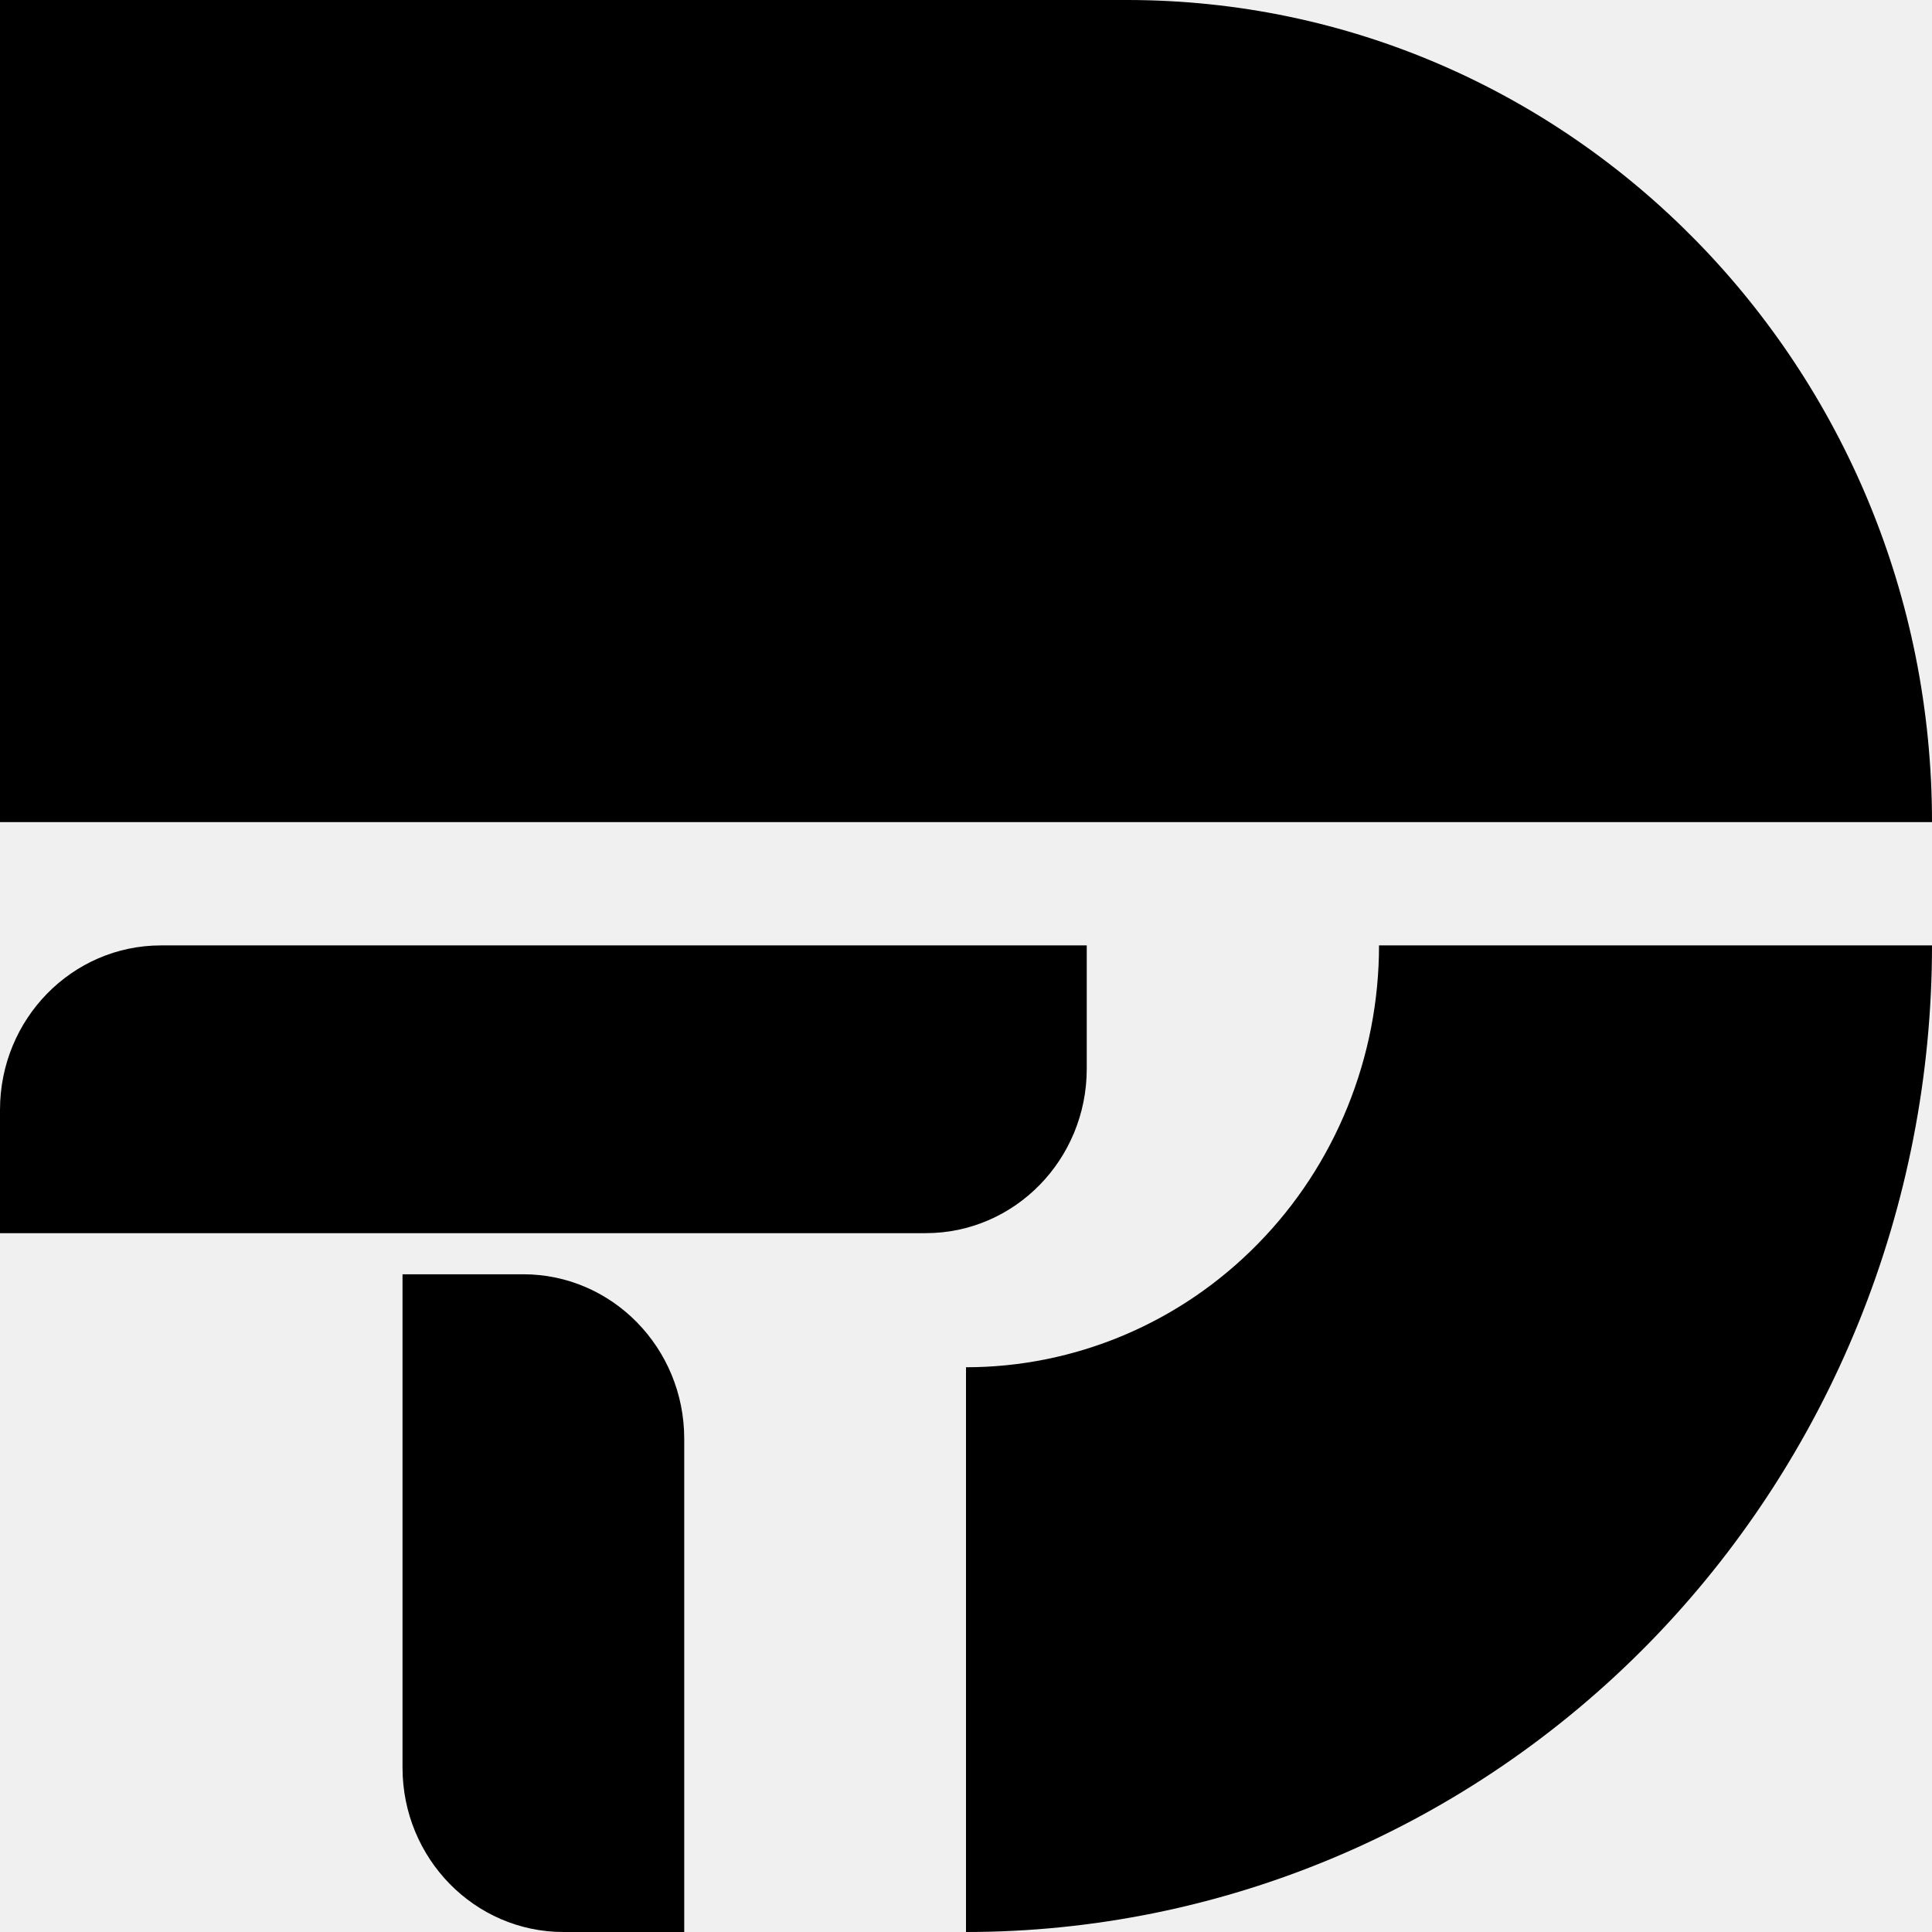
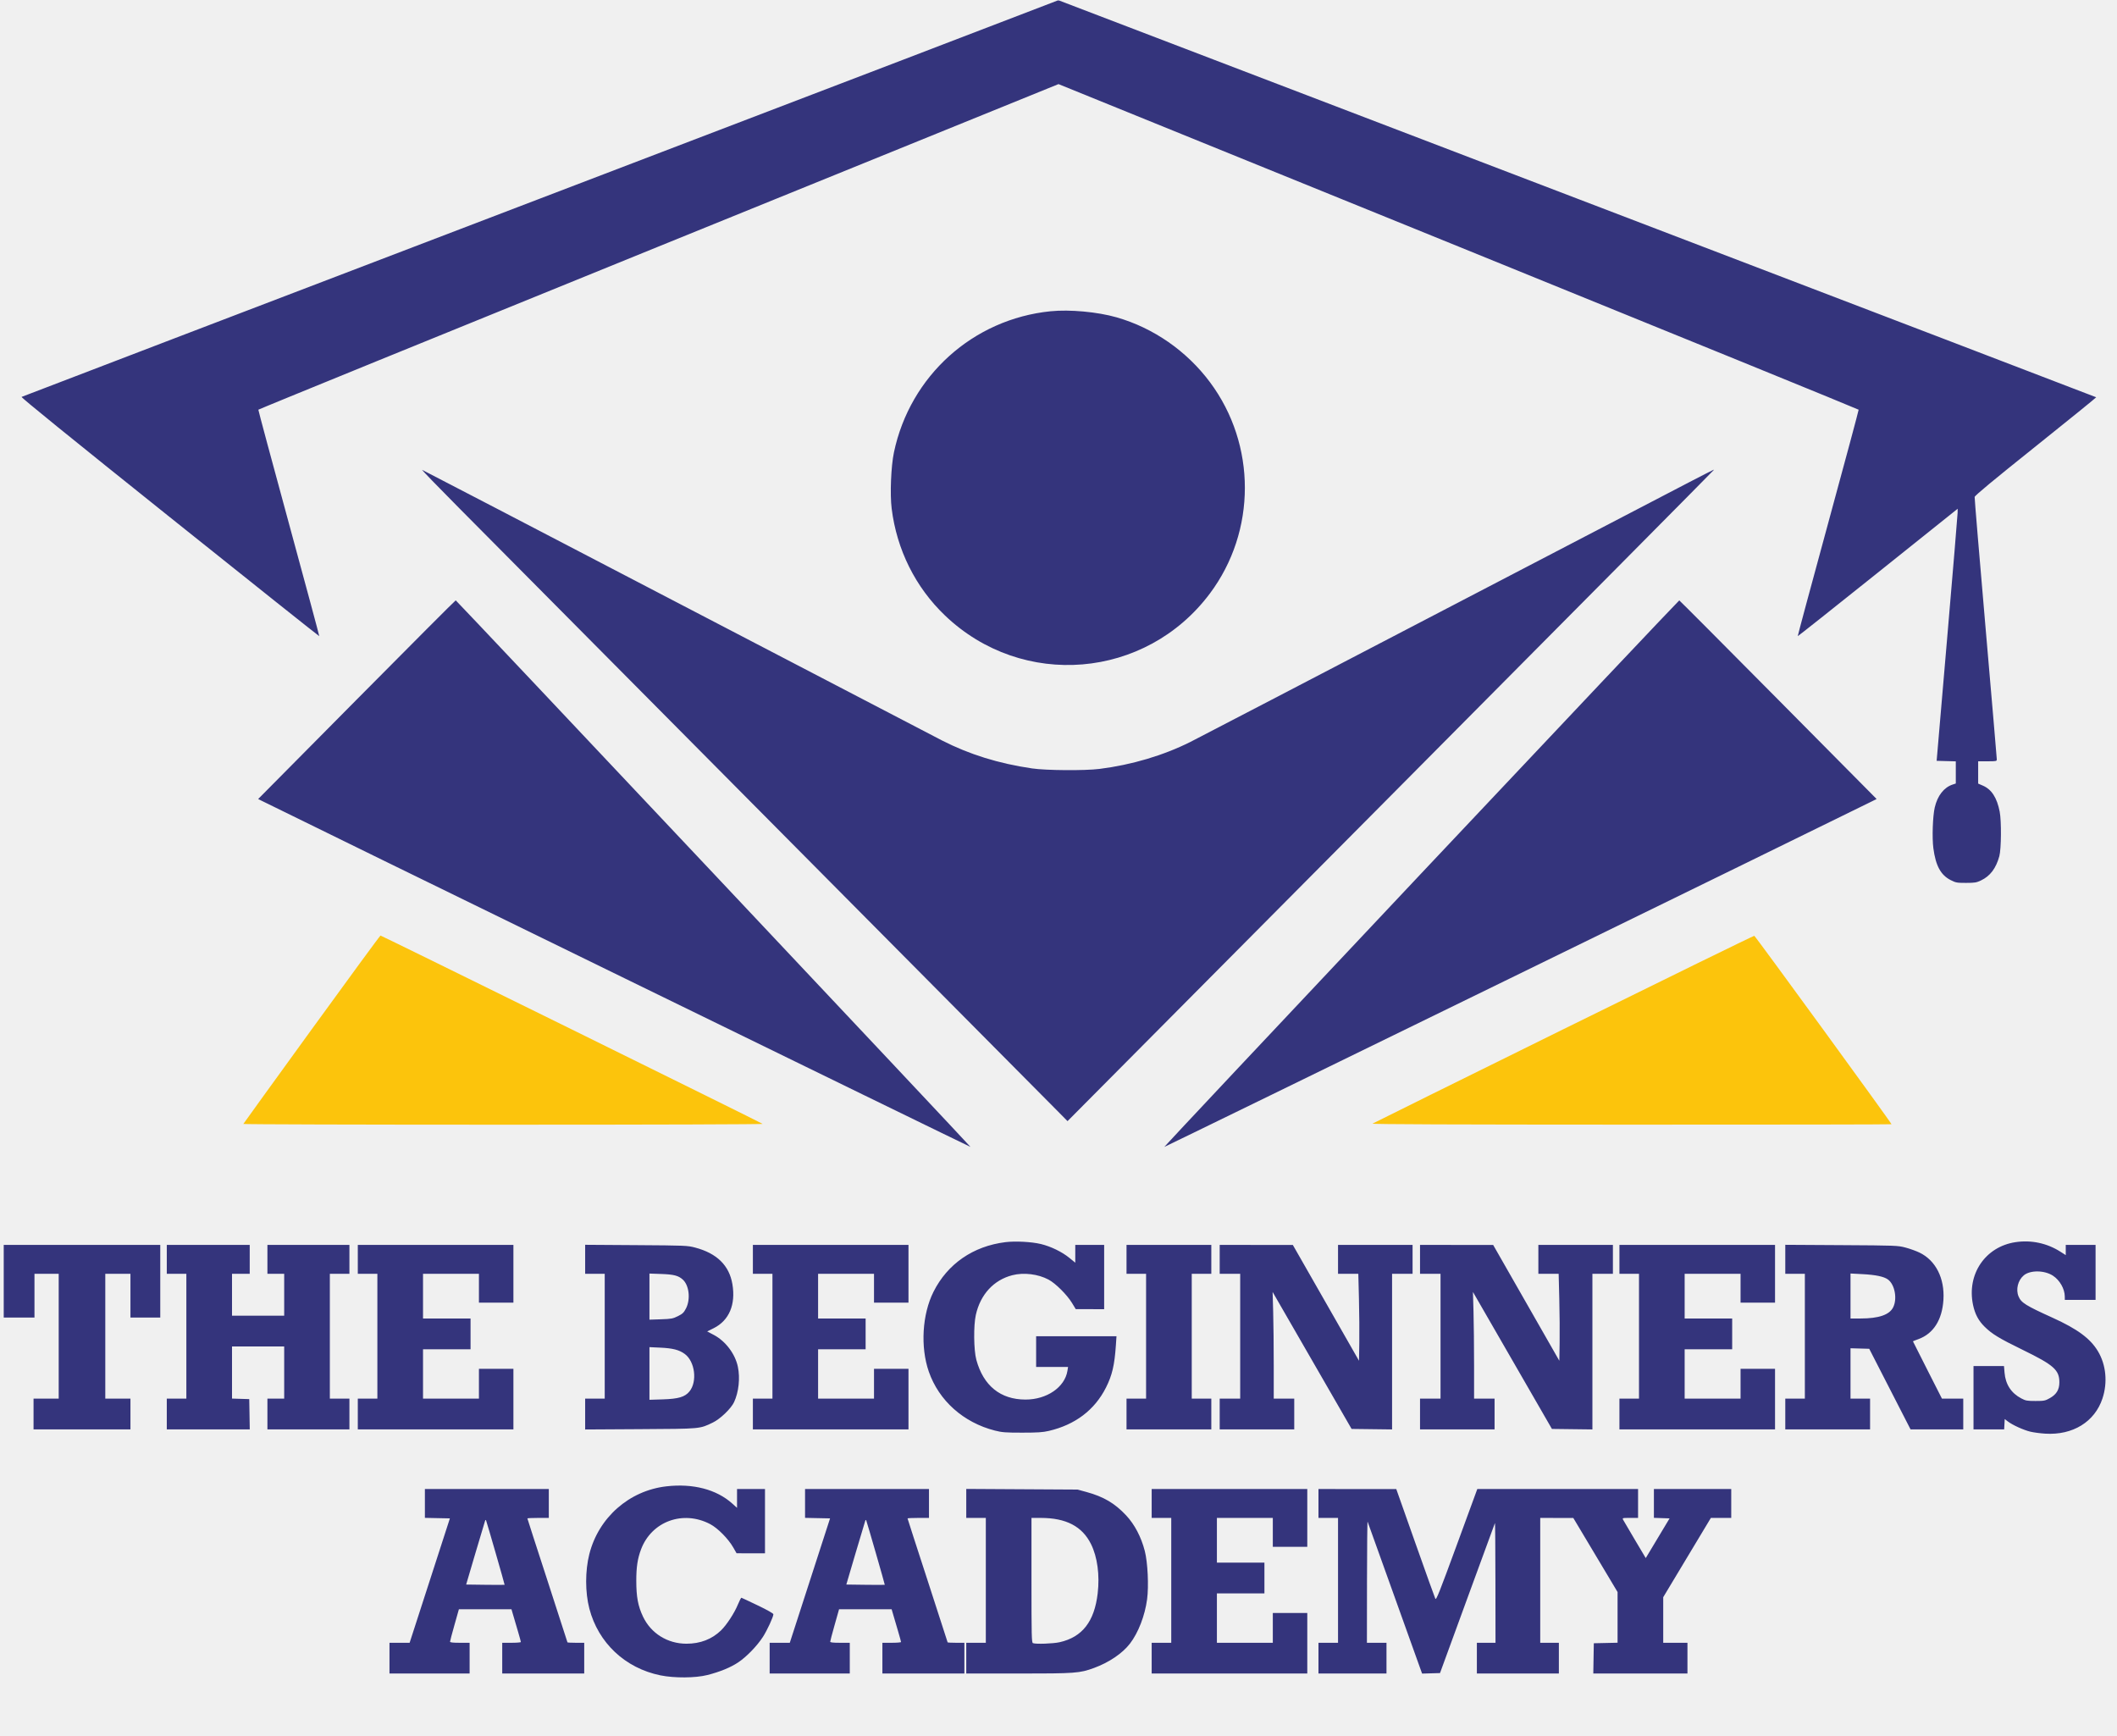
- <svg xmlns="http://www.w3.org/2000/svg" viewBox="0 0 32 32" fill="none">
-   <g clip-path="url(#clip0_3868_4519)">
-     <path d="M0 18.383C0 16.878 1.194 15.659 2.667 15.659H18V17.702C18 19.206 16.806 20.425 15.333 20.425H0V18.383Z" fill="currentColor" />
-     <path d="M9.333 32C7.861 32 6.667 30.781 6.667 29.277V21.106H8.667C10.139 21.106 11.333 22.326 11.333 23.83V32H9.333Z" fill="currentColor" />
-     <path d="M0 0H18.667C26.03 0 32 6.097 32 13.617H0V0Z" fill="currentColor" />
-     <path d="M16 32C18.101 32 20.182 31.577 22.123 30.756C24.064 29.935 25.828 28.731 27.314 27.214C28.799 25.696 29.978 23.895 30.782 21.912C31.586 19.93 32 17.805 32 15.659H22.841C22.841 16.577 22.664 17.485 22.32 18.333C21.977 19.18 21.473 19.951 20.837 20.599C20.202 21.248 19.448 21.763 18.618 22.114C17.788 22.465 16.898 22.646 16 22.646V32Z" fill="currentColor" />
-   </g>
+ <svg xmlns="http://www.w3.org/2000/svg" viewBox="0 0 2272 1863" version="1.1">
+   <path d="M 1134 0.934 C 1133.175 1.418, 883.200 97.082, 578.500 213.520 C 273.800 329.959, 23.901 425.552, 23.169 425.949 C 22.285 426.428, 75.796 469.837, 182.067 554.854 C 270.193 625.354, 342.446 682.887, 342.630 682.704 C 342.813 682.521, 328.121 627.950, 309.982 561.435 C 291.842 494.921, 277.122 440.136, 277.270 439.690 C 277.419 439.245, 470.693 360.440, 706.770 264.569 L 1136 90.257 1565.230 264.569 C 1801.307 360.440, 1994.581 439.245, 1994.730 439.690 C 1994.878 440.136, 1980.158 494.921, 1962.018 561.435 C 1943.879 627.950, 1929.188 682.521, 1929.372 682.705 C 1929.556 682.889, 1968.247 652.204, 2015.353 614.516 L 2101 545.992 2100.952 550.246 C 2100.926 552.586, 2095.849 613.450, 2089.670 685.500 L 2078.435 816.500 2088.717 816.784 L 2099 817.068 2099 828.956 L 2099 840.845 2095.579 841.974 C 2086.246 845.054, 2079.365 853.857, 2076.412 866.496 C 2074.234 875.817, 2073.434 899.175, 2074.913 910.277 C 2077.422 929.114, 2082.798 939.031, 2093.458 944.482 C 2098.923 947.277, 2100.140 947.500, 2109.929 947.499 C 2119.254 947.499, 2121.148 947.191, 2126 944.886 C 2135.888 940.191, 2142.184 931.849, 2145.740 918.735 C 2147.815 911.082, 2148.045 881.045, 2146.105 871.095 C 2143.169 856.040, 2137.412 847.144, 2127.977 843.085 L 2123 840.944 2123 828.972 L 2123 817 2133 817 C 2142.504 817, 2143 816.895, 2143 814.892 C 2143 813.733, 2137.588 750.395, 2130.972 674.142 C 2124.357 597.889, 2119.070 534.526, 2119.222 533.336 C 2119.417 531.817, 2138.924 515.638, 2184.788 478.958 C 2220.696 450.239, 2249.897 426.564, 2249.680 426.346 C 2249.462 426.129, 1999.358 330.399, 1693.892 213.614 C 1388.426 96.829, 1137.825 1.002, 1137 0.666 C 1136.175 0.329, 1134.825 0.450, 1134 0.934 M 1127.500 334.036 C 1044.240 342.466, 976.678 403.327, 959.395 485.467 C 956.244 500.444, 955.032 530.141, 956.939 545.650 C 962.385 589.933, 982.474 630.237, 1014.220 660.574 C 1097.307 739.972, 1229.682 728.938, 1298.509 636.878 C 1348.505 570.006, 1348.512 477.144, 1298.527 410.122 C 1273.567 376.655, 1237.869 351.871, 1198.318 340.551 C 1177.883 334.702, 1148.040 331.957, 1127.500 334.036 M 492.101 544.619 C 573.384 626.461, 1124.576 1181.801, 1134.985 1192.340 L 1145.690 1203.179 1492.095 854.463 C 1682.618 662.669, 1838.661 505.322, 1838.857 504.802 C 1839.329 503.554, 1863.487 491.042, 1558.500 650.010 C 1410 727.413, 1283.550 793.219, 1277.500 796.246 C 1248.438 810.784, 1214.537 820.846, 1180 825.182 C 1164.194 827.166, 1122.544 826.855, 1107.500 824.641 C 1071.601 819.357, 1040.493 809.692, 1011 794.661 C 1004.125 791.157, 876.134 724.506, 726.576 646.547 C 577.018 568.588, 453.943 504.564, 453.076 504.271 C 452.209 503.978, 469.771 522.135, 492.101 544.619 M 382.783 750.783 L 277.066 857.491 280.283 859.114 C 306.160 872.175, 1041.230 1231.103, 1041.516 1230.817 C 1041.911 1230.422, 490.252 644.698, 489.098 644.287 C 488.769 644.170, 440.927 692.093, 382.783 750.783 M 1525.320 937.318 C 1373.420 1098.553, 1249.315 1230.648, 1249.529 1230.863 C 1249.819 1231.152, 1971.017 878.967, 2007.758 860.595 L 2014.016 857.466 1908.483 750.983 C 1850.440 692.417, 1802.624 644.424, 1802.225 644.331 C 1801.826 644.239, 1677.219 776.083, 1525.320 937.318 M 1079 1333.056 C 1044.420 1337.363, 1016.960 1356.297, 1001.895 1386.218 C 989.699 1410.444, 987.620 1445.534, 996.812 1472.004 C 1007.622 1503.135, 1034.007 1526.678, 1067.693 1535.252 C 1075.402 1537.214, 1079.056 1537.494, 1097 1537.497 C 1113.431 1537.499, 1119.088 1537.132, 1125.500 1535.645 C 1153.881 1529.065, 1174.856 1513.156, 1186.998 1489 C 1193.600 1475.865, 1196.138 1465.012, 1197.578 1443.750 L 1198.238 1434 1155.119 1434 L 1112 1434 1112 1450.500 L 1112 1467 1129.128 1467 L 1146.256 1467 1145.603 1471.083 C 1142.776 1488.763, 1123.433 1502.027, 1100.540 1501.985 C 1073.680 1501.936, 1055.402 1487.148, 1047.830 1459.342 C 1044.996 1448.935, 1044.704 1422.508, 1047.296 1411.035 C 1052.253 1389.089, 1066.466 1373.665, 1086.460 1368.530 C 1098.712 1365.384, 1114.061 1367.250, 1125.325 1373.254 C 1132.850 1377.264, 1145.156 1389.525, 1150.500 1398.335 L 1154.500 1404.929 1169.750 1404.964 L 1185 1405 1185 1370.500 L 1185 1336 1169.500 1336 L 1154 1336 1154 1345.545 L 1154 1355.091 1147.750 1349.987 C 1139.728 1343.437, 1127.769 1337.625, 1117 1335.042 C 1107.011 1332.647, 1089.592 1331.736, 1079 1333.056 M 2163 1333.071 C 2130.569 1337.951, 2110.552 1367.617, 2117.514 1400.483 C 2119.582 1410.249, 2123.315 1417.279, 2129.872 1423.762 C 2137.856 1431.656, 2145.418 1436.249, 2171 1448.744 C 2204.227 1464.973, 2210.143 1470.222, 2210.143 1483.470 C 2210.143 1491.298, 2207.081 1496.410, 2200 1500.400 C 2194.866 1503.293, 2193.834 1503.500, 2184.500 1503.499 C 2175.524 1503.499, 2173.966 1503.217, 2169.283 1500.749 C 2158.405 1495.016, 2152.362 1485.705, 2151.300 1473.040 L 2150.710 1466 2134.355 1466 L 2118 1466 2118 1500 L 2118 1534 2134.450 1534 L 2150.900 1534 2151.200 1528.453 L 2151.500 1522.905 2155 1525.572 C 2160.067 1529.432, 2171.847 1534.751, 2179.168 1536.484 C 2182.651 1537.308, 2189.775 1538.246, 2195 1538.569 C 2224.540 1540.396, 2248.055 1525.940, 2256.396 1500.828 C 2262.117 1483.603, 2260.275 1464.590, 2251.473 1450 C 2243.256 1436.380, 2229.529 1426.257, 2202.905 1414.182 C 2173.942 1401.048, 2169.179 1398.066, 2166.351 1391.298 C 2163.219 1383.801, 2165.645 1374.001, 2171.946 1368.699 C 2178.849 1362.891, 2194.276 1363.098, 2203.369 1369.121 C 2210.585 1373.901, 2215.862 1383.177, 2215.956 1391.250 L 2216 1395 2232.500 1395 L 2249 1395 2249 1365.500 L 2249 1336 2233 1336 L 2217 1336 2217 1341.488 L 2217 1346.975 2211.331 1343.349 C 2196.915 1334.127, 2179.954 1330.520, 2163 1333.071 M 4 1375 L 4 1414 20.500 1414 L 37 1414 37 1390.500 L 37 1367 50 1367 L 63 1367 63 1434 L 63 1501 49.500 1501 L 36 1501 36 1517.500 L 36 1534 88 1534 L 140 1534 140 1517.500 L 140 1501 126.500 1501 L 113 1501 113 1434 L 113 1367 126.500 1367 L 140 1367 140 1390.500 L 140 1414 156 1414 L 172 1414 172 1375 L 172 1336 88 1336 L 4 1336 4 1375 M 179 1351.500 L 179 1367 189.500 1367 L 200 1367 200 1434 L 200 1501 189.500 1501 L 179 1501 179 1517.500 L 179 1534 223.525 1534 L 268.050 1534 267.775 1517.750 L 267.500 1501.500 258.250 1501.212 L 249 1500.925 249 1472.962 L 249 1445 277 1445 L 305 1445 305 1473 L 305 1501 296 1501 L 287 1501 287 1517.500 L 287 1534 331 1534 L 375 1534 375 1517.500 L 375 1501 364.500 1501 L 354 1501 354 1434 L 354 1367 364.500 1367 L 375 1367 375 1351.500 L 375 1336 331 1336 L 287 1336 287 1351.500 L 287 1367 296 1367 L 305 1367 305 1389.500 L 305 1412 277 1412 L 249 1412 249 1389.500 L 249 1367 258.500 1367 L 268 1367 268 1351.500 L 268 1336 223.500 1336 L 179 1336 179 1351.500 M 384 1351.500 L 384 1367 394.500 1367 L 405 1367 405 1434 L 405 1501 394.500 1501 L 384 1501 384 1517.500 L 384 1534 467.500 1534 L 551 1534 551 1501.500 L 551 1469 532.500 1469 L 514 1469 514 1485 L 514 1501 484 1501 L 454 1501 454 1474.500 L 454 1448 479.500 1448 L 505 1448 505 1431.500 L 505 1415 479.500 1415 L 454 1415 454 1391 L 454 1367 484 1367 L 514 1367 514 1382.500 L 514 1398 532.500 1398 L 551 1398 551 1367 L 551 1336 467.500 1336 L 384 1336 384 1351.500 M 628 1351.445 L 628 1367 638.500 1367 L 649 1367 649 1434 L 649 1501 638.500 1501 L 628 1501 628 1517.544 L 628 1534.089 687.250 1533.741 C 752.640 1533.356, 750.657 1533.536, 764.933 1526.695 C 772.973 1522.842, 784.608 1511.672, 787.829 1504.714 C 792.821 1493.928, 794.428 1478.946, 791.895 1466.799 C 789.002 1452.926, 778.614 1439.198, 765.990 1432.564 L 758.975 1428.878 765.932 1425.398 C 782.499 1417.110, 789.729 1400.109, 786.026 1378.152 C 782.629 1358.012, 769.364 1345.004, 745.938 1338.839 C 737.810 1336.700, 735.491 1336.605, 682.750 1336.254 L 628 1335.890 628 1351.445 M 808 1351.500 L 808 1367 818.500 1367 L 829 1367 829 1434 L 829 1501 818.500 1501 L 808 1501 808 1517.500 L 808 1534 891.500 1534 L 975 1534 975 1501.500 L 975 1469 956.500 1469 L 938 1469 938 1485 L 938 1501 908 1501 L 878 1501 878 1474.500 L 878 1448 903.500 1448 L 929 1448 929 1431.500 L 929 1415 903.500 1415 L 878 1415 878 1391 L 878 1367 908 1367 L 938 1367 938 1382.500 L 938 1398 956.500 1398 L 975 1398 975 1367 L 975 1336 891.500 1336 L 808 1336 808 1351.500 M 1209 1351.500 L 1209 1367 1219.500 1367 L 1230 1367 1230 1434 L 1230 1501 1219.500 1501 L 1209 1501 1209 1517.500 L 1209 1534 1254.500 1534 L 1300 1534 1300 1517.500 L 1300 1501 1289.500 1501 L 1279 1501 1279 1434 L 1279 1367 1289.500 1367 L 1300 1367 1300 1351.500 L 1300 1336 1254.500 1336 L 1209 1336 1209 1351.500 M 1309 1351.500 L 1309 1367 1320 1367 L 1331 1367 1331 1434 L 1331 1501 1320 1501 L 1309 1501 1309 1517.500 L 1309 1534 1349 1534 L 1389 1534 1389 1517.500 L 1389 1501 1378 1501 L 1367 1501 1367 1465.161 C 1367 1445.450, 1366.728 1419.687, 1366.396 1407.911 L 1365.791 1386.500 1408.172 1460 L 1450.552 1533.500 1472.276 1533.770 L 1494 1534.039 1494 1450.520 L 1494 1367 1505 1367 L 1516 1367 1516 1351.500 L 1516 1336 1476 1336 L 1436 1336 1436 1351.500 L 1436 1367 1446.886 1367 L 1457.772 1367 1458.455 1394.250 C 1458.831 1409.237, 1458.995 1430.237, 1458.819 1440.916 L 1458.500 1460.332 1423 1398.198 L 1387.500 1336.064 1348.250 1336.032 L 1309 1336 1309 1351.500 M 1524 1351.500 L 1524 1367 1535 1367 L 1546 1367 1546 1434 L 1546 1501 1535 1501 L 1524 1501 1524 1517.500 L 1524 1534 1564 1534 L 1604 1534 1604 1517.500 L 1604 1501 1593 1501 L 1582 1501 1582 1465.161 C 1582 1445.450, 1581.728 1419.687, 1581.396 1407.911 L 1580.791 1386.500 1623.172 1460 L 1665.552 1533.500 1687.276 1533.770 L 1709 1534.039 1709 1450.520 L 1709 1367 1720 1367 L 1731 1367 1731 1351.500 L 1731 1336 1691 1336 L 1651 1336 1651 1351.500 L 1651 1367 1661.886 1367 L 1672.772 1367 1673.455 1394.250 C 1673.831 1409.237, 1673.995 1430.237, 1673.819 1440.916 L 1673.500 1460.332 1638 1398.198 L 1602.500 1336.064 1563.250 1336.032 L 1524 1336 1524 1351.500 M 1738 1351.500 L 1738 1367 1748.500 1367 L 1759 1367 1759 1434 L 1759 1501 1748.500 1501 L 1738 1501 1738 1517.500 L 1738 1534 1821.500 1534 L 1905 1534 1905 1501.500 L 1905 1469 1886.500 1469 L 1868 1469 1868 1485 L 1868 1501 1838 1501 L 1808 1501 1808 1474.500 L 1808 1448 1833.500 1448 L 1859 1448 1859 1431.500 L 1859 1415 1833.500 1415 L 1808 1415 1808 1391 L 1808 1367 1838 1367 L 1868 1367 1868 1382.500 L 1868 1398 1886.500 1398 L 1905 1398 1905 1367 L 1905 1336 1821.500 1336 L 1738 1336 1738 1351.500 M 1916 1351.450 L 1916 1367 1926.500 1367 L 1937 1367 1937 1434 L 1937 1501 1926.500 1501 L 1916 1501 1916 1517.500 L 1916 1534 1961.500 1534 L 2007 1534 2007 1517.500 L 2007 1501 1996.500 1501 L 1986 1501 1986 1473.965 L 1986 1446.930 1996.044 1447.215 L 2006.088 1447.500 2028.267 1490.750 L 2050.445 1534 2078.723 1534 L 2107 1534 2107 1517.500 L 2107 1501 2095.571 1501 L 2084.142 1501 2068.571 1470.336 C 2060.007 1453.471, 2053 1439.581, 2053 1439.470 C 2053 1439.359, 2055.682 1438.290, 2058.959 1437.095 C 2074.975 1431.255, 2084.381 1416.447, 2085.721 1394.964 C 2087.169 1371.743, 2077.396 1352.541, 2059.873 1344.178 C 2056.259 1342.453, 2049.521 1340.044, 2044.901 1338.825 C 2036.755 1336.676, 2034.673 1336.598, 1976.250 1336.254 L 1916 1335.899 1916 1351.450 M 697 1391.502 L 697 1416.241 709.324 1415.831 C 720.541 1415.458, 722.178 1415.155, 727.564 1412.460 C 732.609 1409.937, 733.888 1408.709, 736.241 1404.136 C 741.247 1394.404, 739.617 1379.502, 732.868 1373.298 C 728.176 1368.984, 723.216 1367.678, 709.750 1367.208 L 697 1366.764 697 1391.502 M 1986 1390.850 L 1986 1415 1996.750 1414.983 C 2016.344 1414.951, 2027.696 1411.077, 2031.750 1403.038 C 2036.437 1393.744, 2033.505 1378.344, 2026.037 1373.026 C 2021.698 1369.937, 2012.995 1368.126, 1998.913 1367.383 L 1986 1366.701 1986 1390.850 M 697 1473.974 L 697 1502.222 711.250 1501.778 C 728.105 1501.252, 735.036 1499.206, 739.880 1493.329 C 748.601 1482.749, 745.869 1460.989, 734.815 1452.981 C 728.815 1448.634, 722.048 1446.893, 708.750 1446.273 L 697 1445.725 697 1473.974 M 715.058 1595.122 C 675.194 1599.741, 642.448 1628.567, 632.482 1667.814 C 627.931 1685.735, 627.937 1708.820, 632.496 1726.324 C 642.082 1763.125, 670.969 1790.250, 708.783 1797.956 C 723.749 1801.006, 746.392 1800.852, 759.122 1797.615 C 772.761 1794.147, 784.112 1789.482, 792.399 1783.939 C 801.208 1778.048, 812.494 1766.390, 818.745 1756.728 C 823.303 1749.681, 830 1735.198, 830 1732.385 C 830 1731.488, 823.573 1727.846, 813.250 1722.895 C 804.038 1718.476, 796.150 1714.780, 795.722 1714.680 C 795.294 1714.581, 793.574 1717.874, 791.900 1721.997 C 788.264 1730.951, 779.821 1743.888, 773.828 1749.689 C 764.011 1759.191, 751.555 1764, 736.763 1764 C 716.368 1764, 698.607 1752.920, 690.055 1734.861 C 684.717 1723.589, 682.877 1713.756, 682.876 1696.486 C 682.875 1681.668, 684.230 1672.706, 687.973 1662.764 C 699.298 1632.690, 733.054 1620.359, 762.172 1635.660 C 770.332 1639.948, 781.634 1651.393, 787 1660.803 L 790.500 1666.941 805.750 1666.970 L 821 1667 821 1632.500 L 821 1598 806 1598 L 791 1598 791 1608.093 L 791 1618.185 785.915 1613.613 C 768.978 1598.386, 743.738 1591.799, 715.058 1595.122 M 456 1613.472 L 456 1628.944 469.413 1629.222 L 482.825 1629.500 461.220 1696.250 L 439.614 1763 428.807 1763 L 418 1763 418 1779.500 L 418 1796 461 1796 L 504 1796 504 1779.500 L 504 1763 493.500 1763 C 486.073 1763, 483 1762.653, 483 1761.815 C 483 1761.163, 485.137 1753.064, 487.750 1743.816 L 492.500 1727.003 520.708 1727.002 L 548.915 1727 551.031 1734.250 C 552.195 1738.237, 554.464 1745.966, 556.074 1751.425 C 557.683 1756.883, 559 1761.721, 559 1762.175 C 559 1762.629, 554.500 1763, 549 1763 L 539 1763 539 1779.500 L 539 1796 583 1796 L 627 1796 627 1779.500 L 627 1763 618 1763 C 613.050 1763, 609 1762.782, 609 1762.516 C 609 1762.250, 599.325 1732.349, 587.500 1696.069 C 575.675 1659.789, 566 1629.857, 566 1629.553 C 566 1629.249, 571.175 1629, 577.500 1629 L 589 1629 589 1613.500 L 589 1598 522.500 1598 L 456 1598 456 1613.472 M 864 1613.472 L 864 1628.944 877.413 1629.222 L 890.825 1629.500 869.220 1696.250 L 847.614 1763 836.807 1763 L 826 1763 826 1779.500 L 826 1796 869 1796 L 912 1796 912 1779.500 L 912 1763 901.500 1763 C 894.073 1763, 891 1762.653, 891 1761.815 C 891 1761.163, 893.138 1753.064, 895.750 1743.816 L 900.500 1727.003 928.708 1727.002 L 956.915 1727 959.031 1734.250 C 960.195 1738.237, 962.464 1745.966, 964.074 1751.425 C 965.683 1756.883, 967 1761.721, 967 1762.175 C 967 1762.629, 962.500 1763, 957 1763 L 947 1763 947 1779.500 L 947 1796 991 1796 L 1035 1796 1035 1779.500 L 1035 1763 1026 1763 C 1021.050 1763, 1017 1762.782, 1017 1762.516 C 1017 1762.250, 1007.325 1732.349, 995.500 1696.069 C 983.675 1659.789, 974 1629.857, 974 1629.553 C 974 1629.249, 979.175 1629, 985.500 1629 L 997 1629 997 1613.500 L 997 1598 930.500 1598 L 864 1598 864 1613.472 M 1037 1613.443 L 1037 1629 1047.500 1629 L 1058 1629 1058 1696 L 1058 1763 1047.500 1763 L 1037 1763 1037 1779.500 L 1037 1796 1092.869 1796 C 1154.219 1796, 1158.606 1795.677, 1174.090 1790.026 C 1190.164 1784.160, 1204.625 1774.369, 1212.683 1763.896 C 1221.650 1752.243, 1228.739 1733.905, 1231.088 1716.281 C 1232.974 1702.131, 1231.762 1676.725, 1228.617 1664.500 C 1224.719 1649.345, 1217.664 1635.935, 1208.419 1626.108 C 1196.271 1613.194, 1184.394 1606.214, 1166 1601.179 L 1156.500 1598.579 1096.750 1598.232 L 1037 1597.885 1037 1613.443 M 1236 1613.500 L 1236 1629 1246.500 1629 L 1257 1629 1257 1696 L 1257 1763 1246.500 1763 L 1236 1763 1236 1779.500 L 1236 1796 1319.500 1796 L 1403 1796 1403 1763.500 L 1403 1731 1384.500 1731 L 1366 1731 1366 1747 L 1366 1763 1336 1763 L 1306 1763 1306 1736.500 L 1306 1710 1331.500 1710 L 1357 1710 1357 1693.500 L 1357 1677 1331.500 1677 L 1306 1677 1306 1653 L 1306 1629 1336 1629 L 1366 1629 1366 1644.500 L 1366 1660 1384.500 1660 L 1403 1660 1403 1629 L 1403 1598 1319.500 1598 L 1236 1598 1236 1613.500 M 1415 1613.500 L 1415 1629 1425.500 1629 L 1436 1629 1436 1696 L 1436 1763 1425.500 1763 L 1415 1763 1415 1779.500 L 1415 1796 1451.500 1796 L 1488 1796 1488 1779.500 L 1488 1763 1477.500 1763 L 1467 1763 1467.079 1697.250 C 1467.122 1661.088, 1467.413 1632.175, 1467.724 1633 C 1468.036 1633.825, 1480.872 1669.600, 1496.249 1712.500 C 1511.626 1755.400, 1524.660 1791.753, 1525.214 1793.285 L 1526.220 1796.070 1535.831 1795.785 L 1545.443 1795.500 1574.692 1715.500 C 1590.779 1671.500, 1604.143 1635.050, 1604.391 1634.500 C 1604.639 1633.950, 1604.878 1662.638, 1604.921 1698.250 L 1605 1763 1595 1763 L 1585 1763 1585 1779.500 L 1585 1796 1629 1796 L 1673 1796 1673 1779.500 L 1673 1763 1663 1763 L 1653 1763 1653 1696 L 1653 1629 1670.750 1629.031 L 1688.500 1629.061 1712.250 1668.800 L 1736 1708.539 1736 1735.740 L 1736 1762.940 1723.250 1763.220 L 1710.500 1763.500 1710.225 1779.750 L 1709.950 1796 1760.475 1796 L 1811 1796 1811 1779.500 L 1811 1763 1798 1763 L 1785 1763 1785 1738.537 L 1785 1714.075 1810.565 1671.537 L 1836.130 1629 1847.065 1629 L 1858 1629 1858 1613.500 L 1858 1598 1816.500 1598 L 1775 1598 1775 1613.461 L 1775 1628.922 1783.409 1629.211 L 1791.817 1629.500 1779.032 1650.797 L 1766.247 1672.095 1754.767 1652.797 C 1748.453 1642.184, 1742.757 1632.487, 1742.109 1631.250 C 1740.930 1629, 1740.931 1629, 1749.465 1629 L 1758 1629 1758 1613.500 L 1758 1598 1671.730 1598 L 1585.460 1598 1563.484 1657.954 C 1544.599 1709.472, 1541.354 1717.597, 1540.419 1715.704 C 1539.821 1714.492, 1530.144 1687.516, 1518.916 1655.757 L 1498.500 1598.014 1456.750 1598.007 L 1415 1598 1415 1613.500 M 1107 1695.893 C 1107 1755.968, 1107.161 1762.848, 1108.582 1763.393 C 1111.774 1764.618, 1130.274 1763.962, 1137.303 1762.374 C 1161.542 1756.900, 1174.539 1740.186, 1178.052 1709.973 C 1180.340 1690.293, 1177.748 1671.003, 1170.969 1657.248 C 1161.504 1638.046, 1144.193 1629, 1116.912 1629 L 1107 1629 1107 1695.893 M 520.630 1632 C 520.298 1632.825, 515.584 1648.575, 510.155 1667 L 500.284 1700.500 520.788 1700.771 C 532.065 1700.920, 541.413 1700.920, 541.561 1700.771 C 541.782 1700.549, 522.839 1634.787, 521.608 1631.500 C 521.401 1630.950, 520.961 1631.175, 520.630 1632 M 928.630 1632 C 928.298 1632.825, 923.584 1648.575, 918.155 1667 L 908.284 1700.500 928.788 1700.771 C 940.065 1700.920, 949.413 1700.920, 949.561 1700.771 C 949.782 1700.549, 930.839 1634.787, 929.608 1631.500 C 929.401 1630.950, 928.961 1631.175, 928.630 1632" stroke="none" fill="#34347c" fill-rule="evenodd" />
+   <path d="M 334.500 1104.694 C 294.350 1160.070, 261.350 1205.742, 261.167 1206.189 C 260.983 1206.635, 386.511 1207, 540.117 1207 C 703.150 1207, 819.005 1206.630, 818.450 1206.111 C 817.195 1204.936, 409.475 1003.998, 408.361 1004.005 C 407.887 1004.008, 374.650 1049.318, 334.500 1104.694 M 1678 1104.452 C 1566.075 1159.668, 1473.825 1205.304, 1473 1205.864 C 1471.980 1206.556, 1560.847 1206.901, 1750.750 1206.941 C 1904.338 1206.974, 2030 1206.778, 2030 1206.506 C 2030 1205.225, 1883.802 1004.472, 1882.728 1004.280 C 1882.053 1004.159, 1789.925 1049.236, 1678 1104.452" stroke="none" fill="#fcc40c" fill-rule="evenodd" />
  <defs>
    <clipPath id="clip0_3868_4519">
-       <rect width="32" height="32" fill="white" />
+       <rect width="1000" height="1024" fill="white" />
    </clipPath>
  </defs>
</svg>
